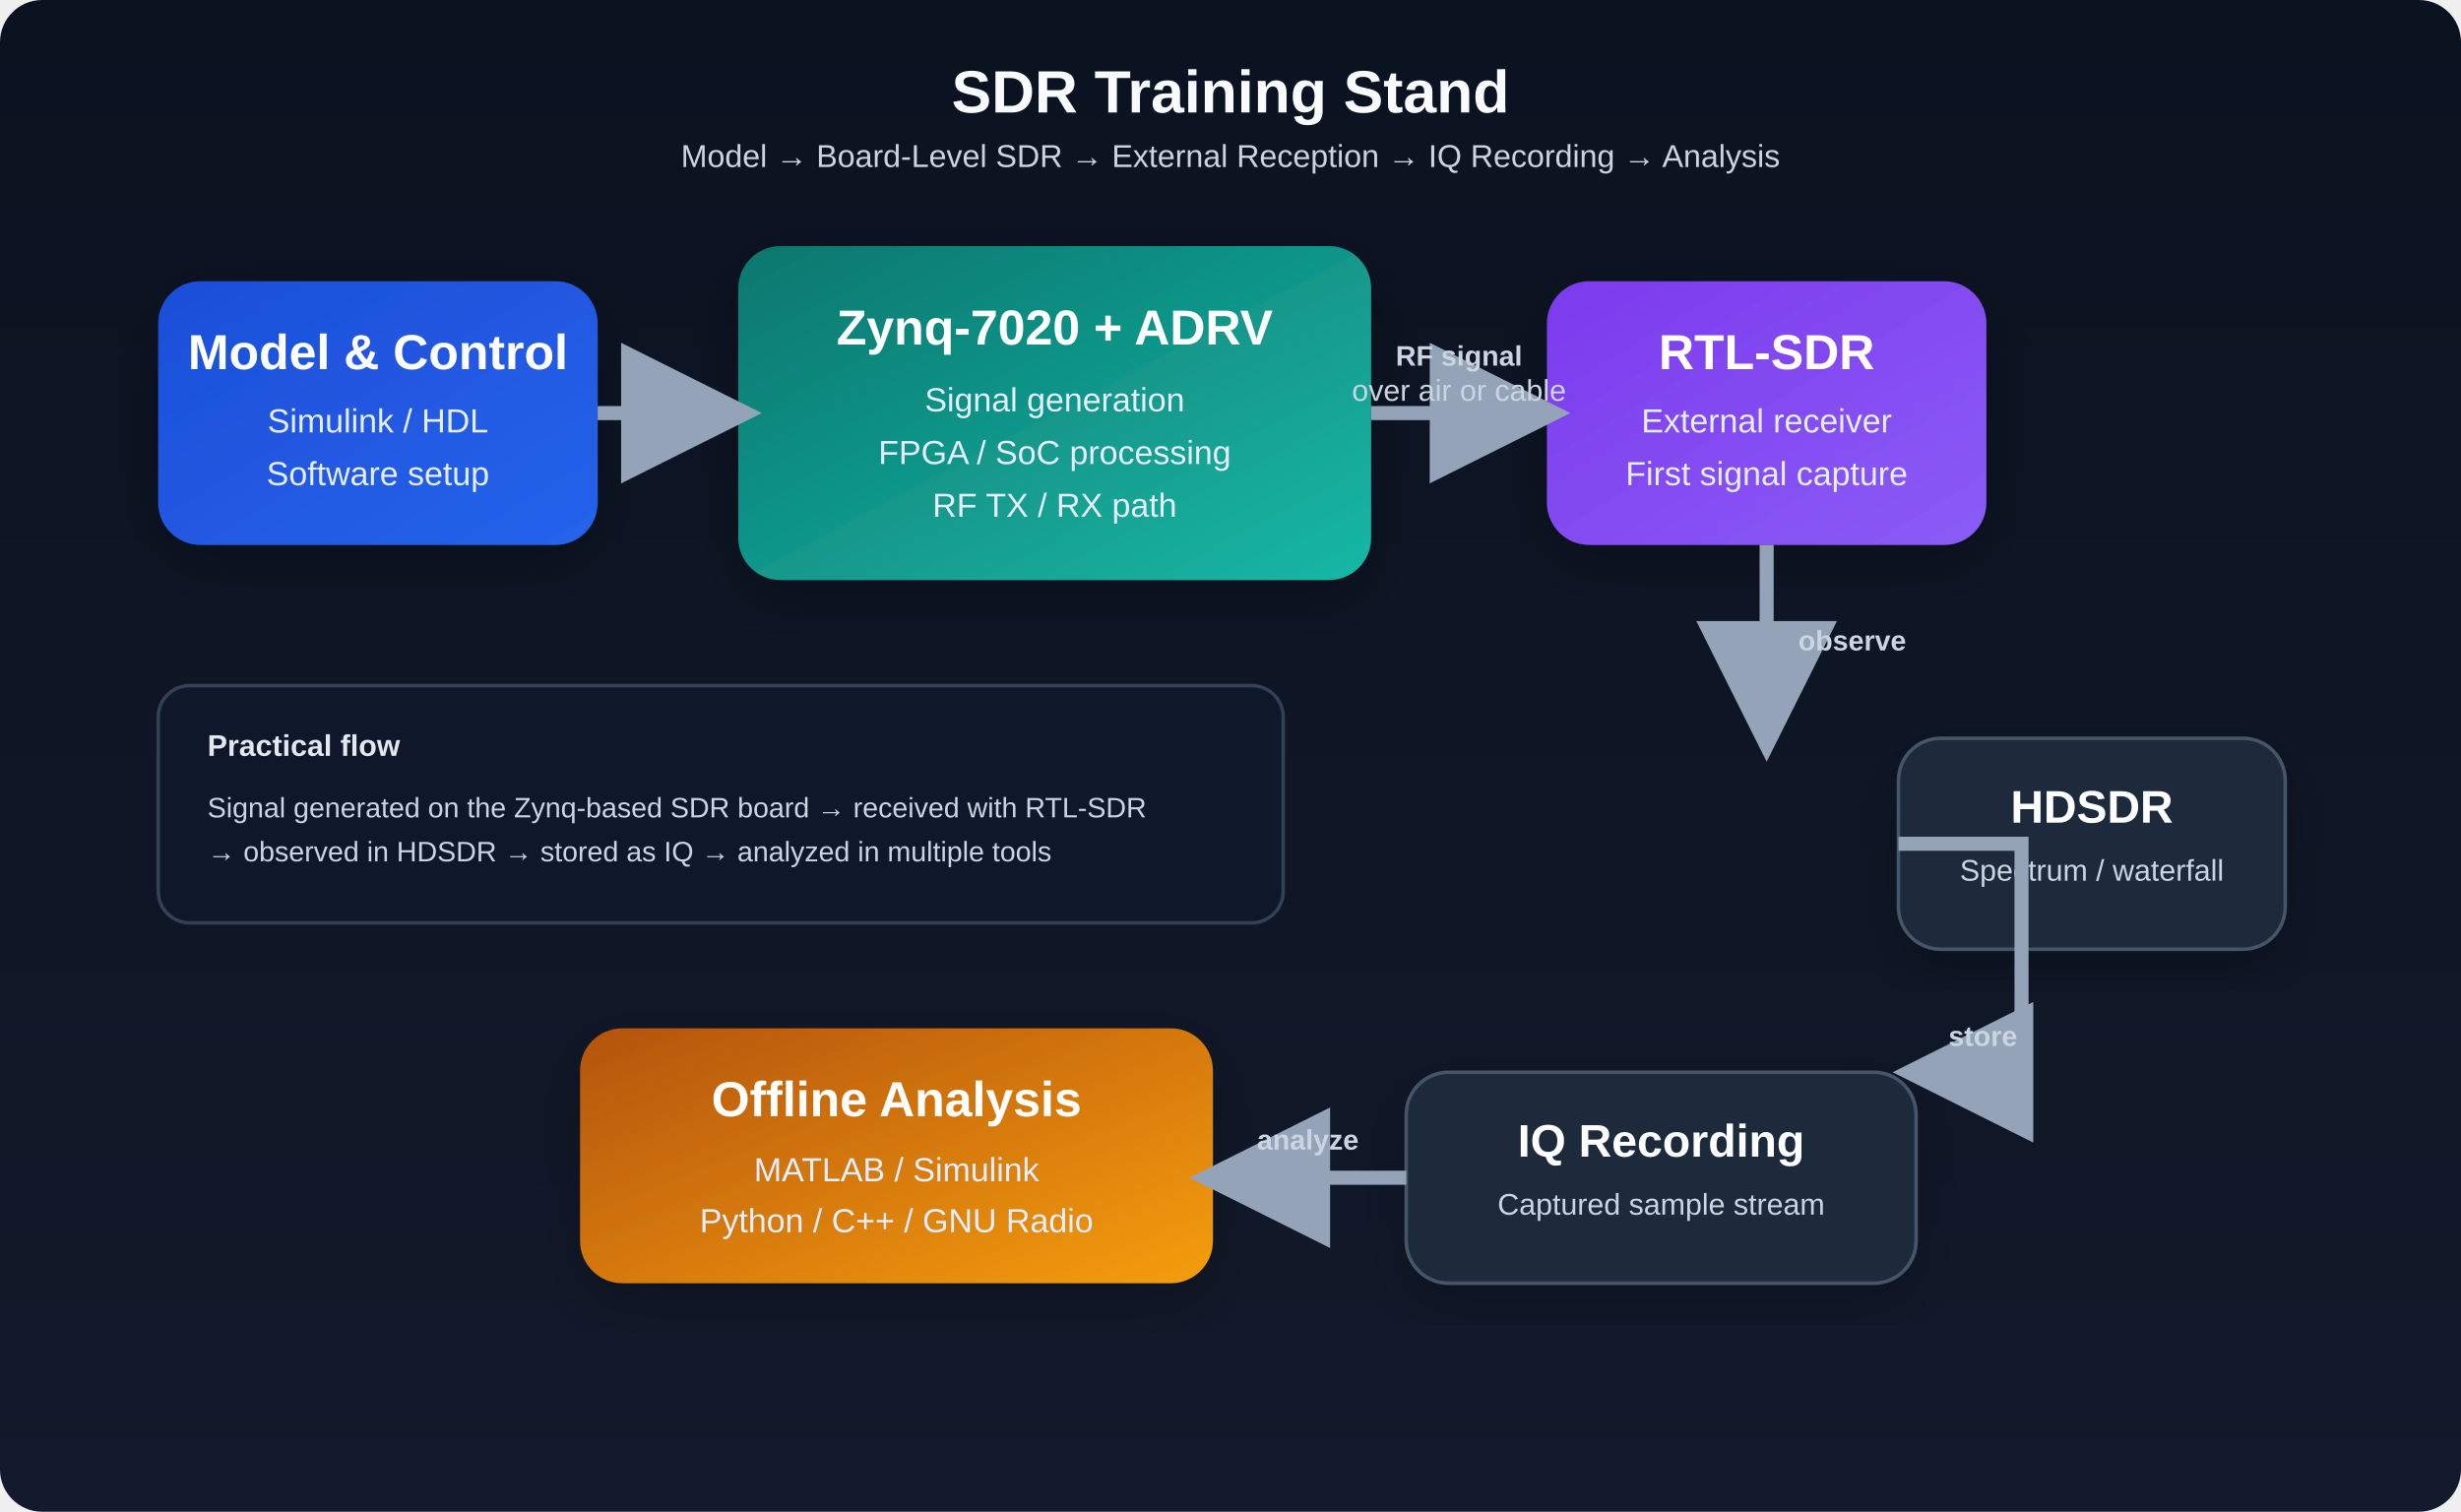
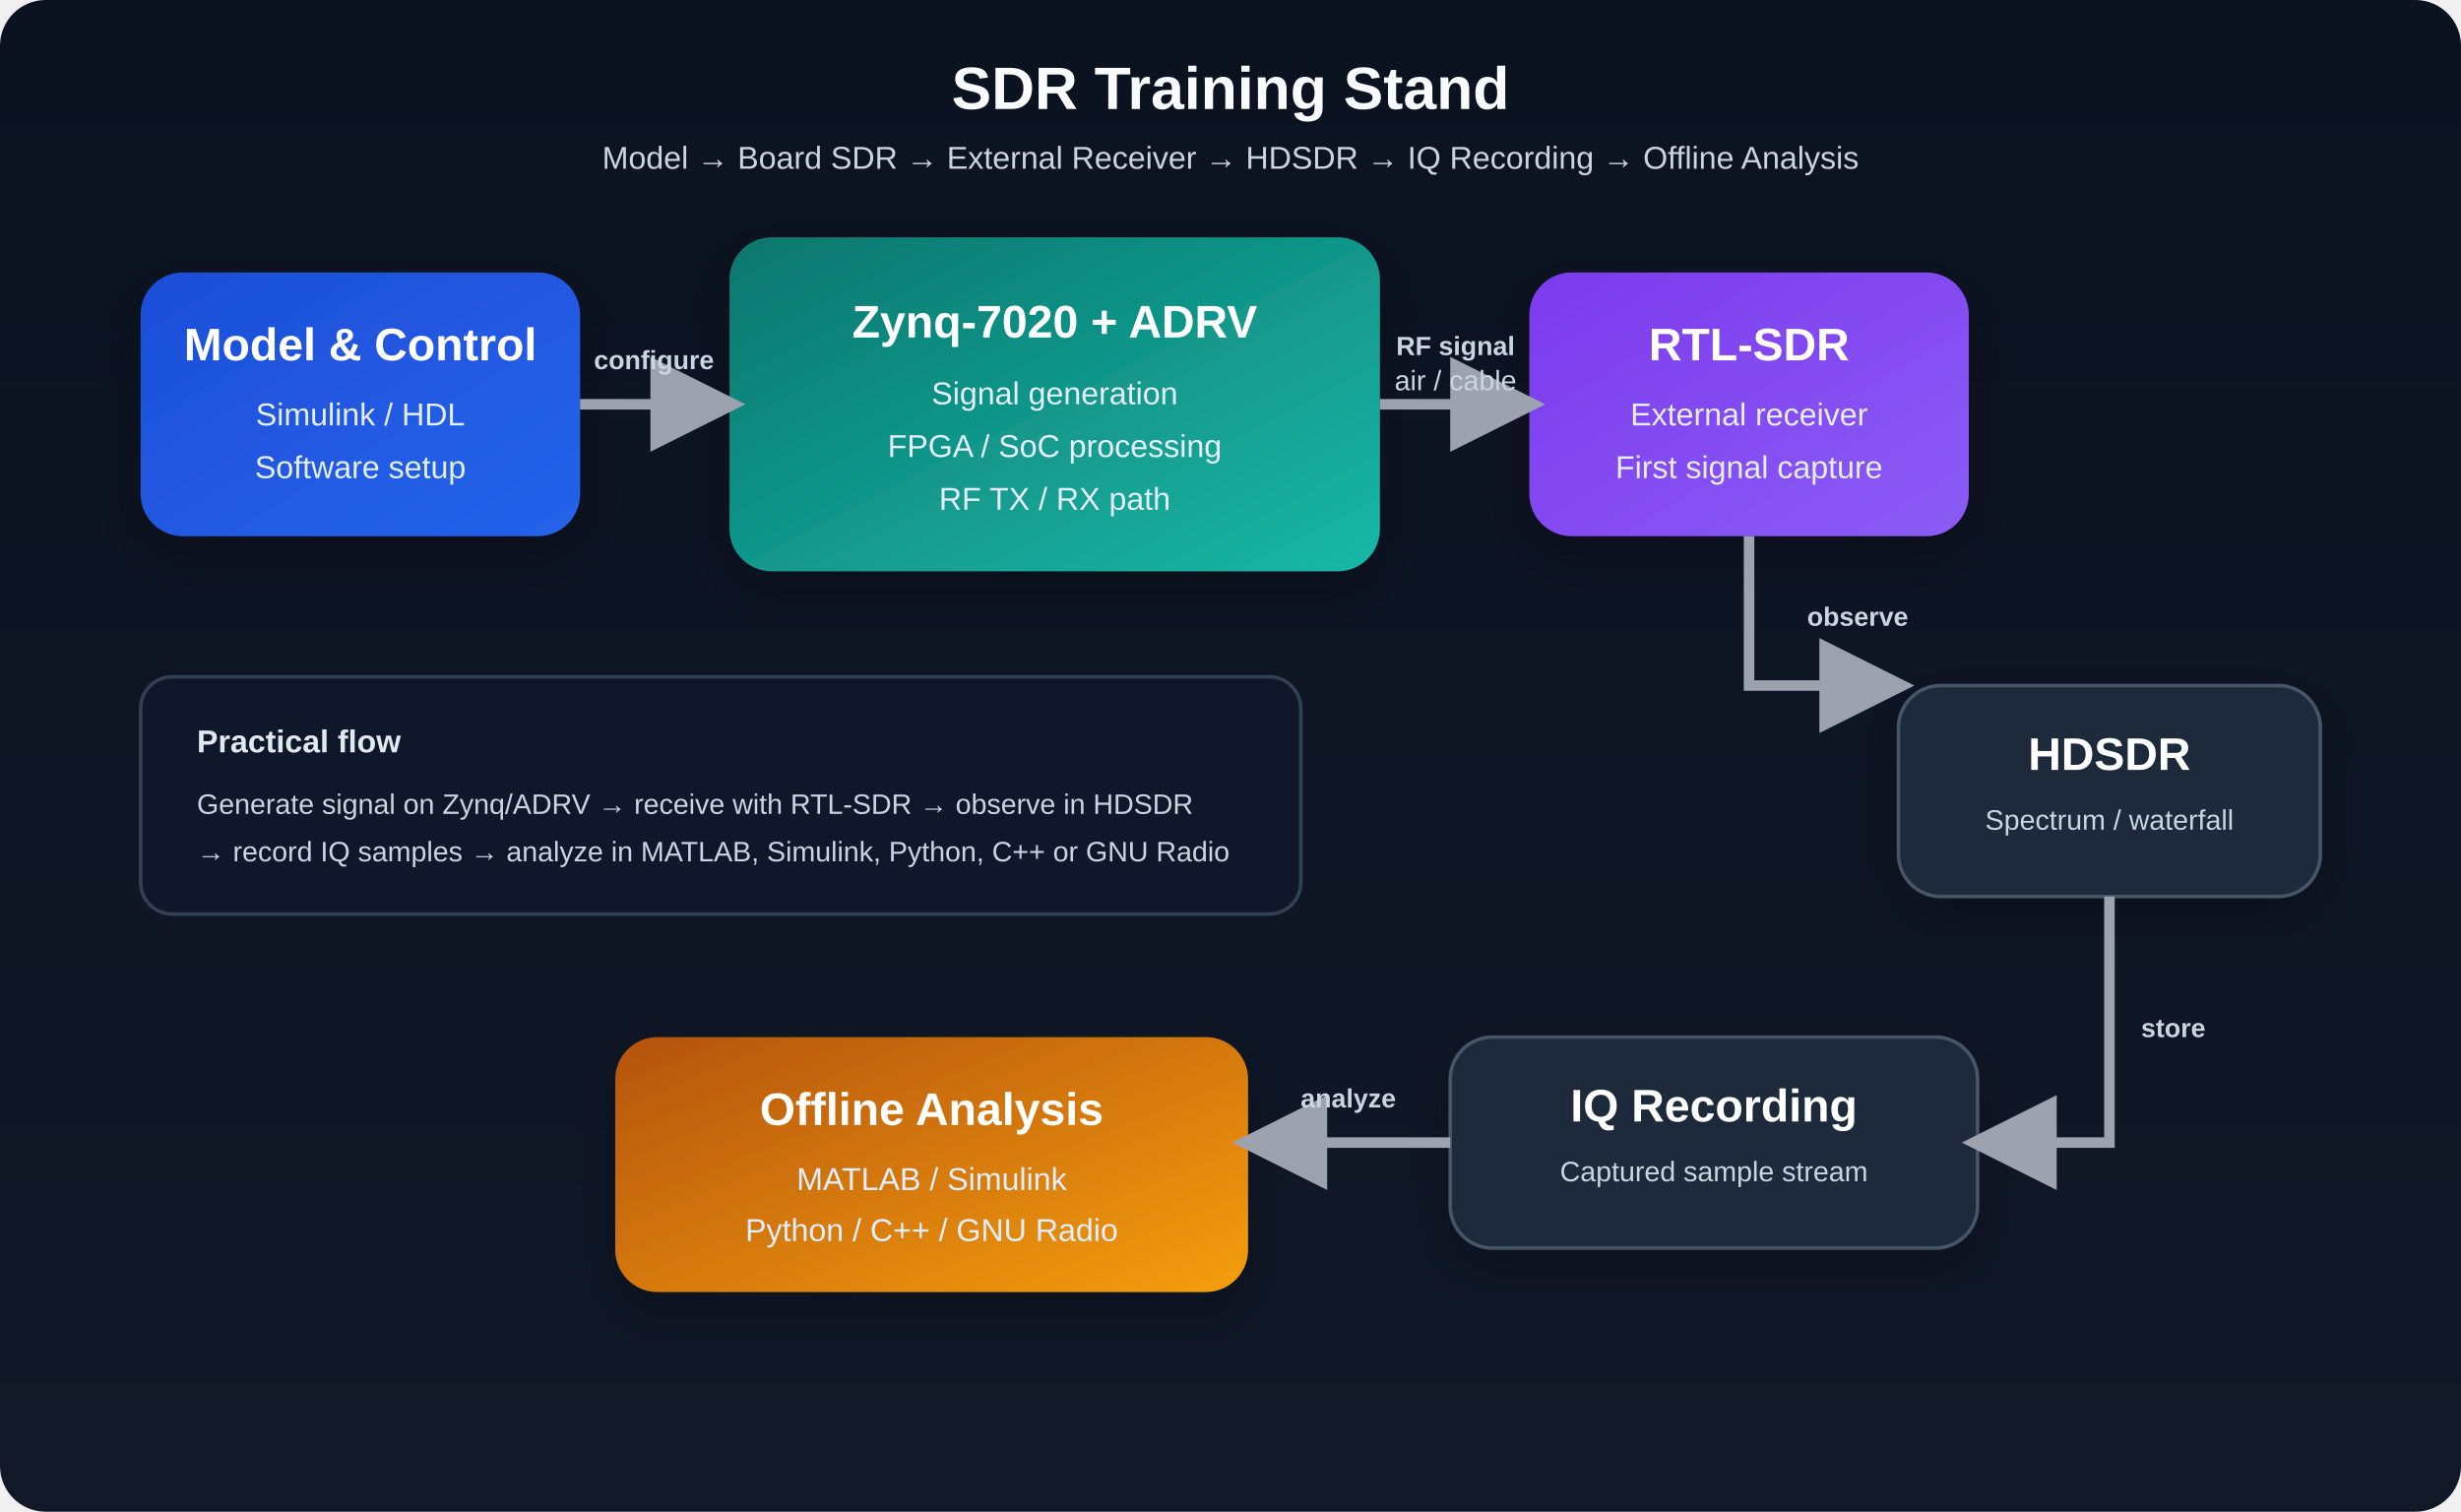
<svg xmlns="http://www.w3.org/2000/svg" width="1400" height="860" viewBox="0 0 1400 860" role="img" aria-label="SDR training stand diagram">
  <defs>
    <linearGradient id="bg" x1="0" y1="0" x2="0" y2="1">
      <stop offset="0%" stop-color="#0b1220" />
-       <stop offset="100%" stop-color="#121a2b" />
+       <stop offset="100%" stop-color="#111827" />
    </linearGradient>
-     <linearGradient id="box1" x1="0" y1="0" x2="1" y2="1">
+     <linearGradient id="model" x1="0" y1="0" x2="1" y2="1">
      <stop offset="0%" stop-color="#1d4ed8" />
      <stop offset="100%" stop-color="#2563eb" />
    </linearGradient>
-     <linearGradient id="box2" x1="0" y1="0" x2="1" y2="1">
+     <linearGradient id="board" x1="0" y1="0" x2="1" y2="1">
      <stop offset="0%" stop-color="#0f766e" />
      <stop offset="100%" stop-color="#14b8a6" />
    </linearGradient>
-     <linearGradient id="box3" x1="0" y1="0" x2="1" y2="1">
+     <linearGradient id="rx" x1="0" y1="0" x2="1" y2="1">
      <stop offset="0%" stop-color="#7c3aed" />
      <stop offset="100%" stop-color="#8b5cf6" />
    </linearGradient>
-     <linearGradient id="box4" x1="0" y1="0" x2="1" y2="1">
+     <linearGradient id="analysis" x1="0" y1="0" x2="1" y2="1">
      <stop offset="0%" stop-color="#b45309" />
      <stop offset="100%" stop-color="#f59e0b" />
    </linearGradient>
    <filter id="shadow" x="-20%" y="-20%" width="140%" height="140%">
-       <feDropShadow dx="0" dy="12" stdDeviation="16" flood-color="#000000" flood-opacity="0.28" />
+       <feDropShadow dx="0" dy="12" stdDeviation="14" flood-color="#000" flood-opacity="0.25" />
    </filter>
-     <marker id="arrow" viewBox="0 0 12 12" refX="10" refY="6" markerWidth="10" markerHeight="10" orient="auto">
-       <path d="M 0 0 L 12 6 L 0 12 z" fill="#94a3b8" />
+     <marker id="arrow" viewBox="0 0 12 12" refX="10" refY="6" markerWidth="9" markerHeight="9" orient="auto">
+       <path d="M0,0 L12,6 L0,12 Z" fill="#9ca3af" />
    </marker>
    <style>
-       .title{font:700 34px Arial, Helvetica, sans-serif; fill:#f8fafc}
-       .subtitle{font:400 18px Arial, Helvetica, sans-serif; fill:#cbd5e1}
-       .boxTitle{font:700 28px Arial, Helvetica, sans-serif; fill:#ffffff}
-       .boxText{font:400 19px Arial, Helvetica, sans-serif; fill:#e5eefc}
-       .small{font:400 17px Arial, Helvetica, sans-serif; fill:#cbd5e1}
-       .tag{font:700 17px Arial, Helvetica, sans-serif; fill:#e2e8f0}
-       .arrowLabel{font:700 16px Arial, Helvetica, sans-serif; fill:#cbd5e1}
-       .flowText{font:400 16px Arial, Helvetica, sans-serif; fill:#cbd5e1}
+       .title{font:700 34px Arial,Helvetica,sans-serif;fill:#f8fafc}.subtitle{font:400 18px Arial,Helvetica,sans-serif;fill:#cbd5e1}.boxTitle{font:700 26px Arial,Helvetica,sans-serif;fill:#fff}.boxText{font:400 18px Arial,Helvetica,sans-serif;fill:#e5eefc}.small{font:400 16px Arial,Helvetica,sans-serif;fill:#cbd5e1}.label{font:700 15px Arial,Helvetica,sans-serif;fill:#cbd5e1}.flowTitle{font:700 18px Arial,Helvetica,sans-serif;fill:#e2e8f0}.flowText{font:400 16px Arial,Helvetica,sans-serif;fill:#cbd5e1}
    </style>
  </defs>
-   <rect width="1400" height="860" fill="url(#bg)" rx="24" />
-   <text x="700" y="64" text-anchor="middle" class="title">SDR Training Stand</text>
-   <text x="700" y="95" text-anchor="middle" class="subtitle">Model → Board-Level SDR → External Reception → IQ Recording → Analysis</text>
-   <rect x="90" y="160" width="250" height="150" rx="24" fill="url(#box1)" filter="url(#shadow)" />
-   <text x="215" y="210" text-anchor="middle" class="boxTitle">Model &amp; Control</text>
-   <text x="215" y="246" text-anchor="middle" class="boxText">Simulink / HDL</text>
-   <text x="215" y="276" text-anchor="middle" class="boxText">Software setup</text>
-   <rect x="420" y="140" width="360" height="190" rx="24" fill="url(#box2)" filter="url(#shadow)" />
-   <text x="600" y="196" text-anchor="middle" class="boxTitle">Zynq-7020 + ADRV</text>
-   <text x="600" y="234" text-anchor="middle" class="boxText">Signal generation</text>
-   <text x="600" y="264" text-anchor="middle" class="boxText">FPGA / SoC processing</text>
-   <text x="600" y="294" text-anchor="middle" class="boxText">RF TX / RX path</text>
-   <rect x="880" y="160" width="250" height="150" rx="24" fill="url(#box3)" filter="url(#shadow)" />
-   <text x="1005" y="210" text-anchor="middle" class="boxTitle">RTL-SDR</text>
-   <text x="1005" y="246" text-anchor="middle" class="boxText">External receiver</text>
-   <text x="1005" y="276" text-anchor="middle" class="boxText">First signal capture</text>
-   <rect x="1080" y="420" width="220" height="120" rx="24" fill="#1e293b" stroke="#475569" stroke-width="2" filter="url(#shadow)" />
-   <text x="1190" y="468" text-anchor="middle" class="boxTitle" style="font-size:26px">HDSDR</text>
-   <text x="1190" y="501" text-anchor="middle" class="small">Spectrum / waterfall</text>
-   <rect x="800" y="610" width="290" height="120" rx="24" fill="#1e293b" stroke="#475569" stroke-width="2" filter="url(#shadow)" />
-   <text x="945" y="658" text-anchor="middle" class="boxTitle" style="font-size:26px">IQ Recording</text>
-   <text x="945" y="691" text-anchor="middle" class="small">Captured sample stream</text>
-   <rect x="330" y="585" width="360" height="145" rx="24" fill="url(#box4)" filter="url(#shadow)" />
-   <text x="510" y="635" text-anchor="middle" class="boxTitle">Offline Analysis</text>
-   <text x="510" y="672" text-anchor="middle" class="boxText">MATLAB / Simulink</text>
-   <text x="510" y="701" text-anchor="middle" class="boxText">Python / C++ / GNU Radio</text>
-   <line x1="340" y1="235" x2="420" y2="235" stroke="#94a3b8" stroke-width="8" marker-end="url(#arrow)" />
-   <line x1="780" y1="235" x2="880" y2="235" stroke="#94a3b8" stroke-width="8" marker-end="url(#arrow)" />
-   <line x1="1005" y1="310" x2="1005" y2="420" stroke="#94a3b8" stroke-width="8" marker-end="url(#arrow)" />
-   <polyline points="1080,480 1150,480 1150,610 1090,610" fill="none" stroke="#94a3b8" stroke-width="8" marker-end="url(#arrow)" />
-   <line x1="800" y1="670" x2="690" y2="670" stroke="#94a3b8" stroke-width="8" marker-end="url(#arrow)" />
-   <text x="830" y="208" text-anchor="middle" class="arrowLabel">RF signal</text>
-   <text x="830" y="228" text-anchor="middle" class="small">over air or cable</text>
-   <text x="1023" y="370" text-anchor="start" class="arrowLabel">observe</text>
-   <text x="1128" y="595" text-anchor="middle" class="arrowLabel">store</text>
-   <text x="744" y="654" text-anchor="middle" class="arrowLabel">analyze</text>
-   <rect x="90" y="390" width="640" height="135" rx="18" fill="#0f172a" stroke="#334155" stroke-width="2" />
-   <text x="118" y="430" class="tag">Practical flow</text>
-   <text x="118" y="465" class="flowText">Signal generated on the Zynq-based SDR board → received with RTL-SDR</text>
-   <text x="118" y="490" class="flowText">→ observed in HDSDR → stored as IQ → analyzed in multiple tools</text>
+   <rect width="1400" height="860" rx="26" fill="url(#bg)" />
+   <text x="700" y="62" text-anchor="middle" class="title">SDR Training Stand</text>
+   <text x="700" y="96" text-anchor="middle" class="subtitle">Model → Board SDR → External Receiver → HDSDR → IQ Recording → Offline Analysis</text>
+   <rect x="80" y="155" width="250" height="150" rx="24" fill="url(#model)" filter="url(#shadow)" />
+   <text x="205" y="205" text-anchor="middle" class="boxTitle">Model &amp; Control</text>
+   <text x="205" y="242" text-anchor="middle" class="boxText">Simulink / HDL</text>
+   <text x="205" y="272" text-anchor="middle" class="boxText">Software setup</text>
+   <rect x="415" y="135" width="370" height="190" rx="24" fill="url(#board)" filter="url(#shadow)" />
+   <text x="600" y="192" text-anchor="middle" class="boxTitle">Zynq-7020 + ADRV</text>
+   <text x="600" y="230" text-anchor="middle" class="boxText">Signal generation</text>
+   <text x="600" y="260" text-anchor="middle" class="boxText">FPGA / SoC processing</text>
+   <text x="600" y="290" text-anchor="middle" class="boxText">RF TX / RX path</text>
+   <rect x="870" y="155" width="250" height="150" rx="24" fill="url(#rx)" filter="url(#shadow)" />
+   <text x="995" y="205" text-anchor="middle" class="boxTitle">RTL-SDR</text>
+   <text x="995" y="242" text-anchor="middle" class="boxText">External receiver</text>
+   <text x="995" y="272" text-anchor="middle" class="boxText">First signal capture</text>
+   <rect x="1080" y="390" width="240" height="120" rx="24" fill="#1e293b" stroke="#475569" stroke-width="2" filter="url(#shadow)" />
+   <text x="1200" y="438" text-anchor="middle" class="boxTitle">HDSDR</text>
+   <text x="1200" y="472" text-anchor="middle" class="small">Spectrum / waterfall</text>
+   <rect x="825" y="590" width="300" height="120" rx="24" fill="#1e293b" stroke="#475569" stroke-width="2" filter="url(#shadow)" />
+   <text x="975" y="638" text-anchor="middle" class="boxTitle">IQ Recording</text>
+   <text x="975" y="672" text-anchor="middle" class="small">Captured sample stream</text>
+   <rect x="350" y="590" width="360" height="145" rx="24" fill="url(#analysis)" filter="url(#shadow)" />
+   <text x="530" y="640" text-anchor="middle" class="boxTitle">Offline Analysis</text>
+   <text x="530" y="677" text-anchor="middle" class="boxText">MATLAB / Simulink</text>
+   <text x="530" y="706" text-anchor="middle" class="boxText">Python / C++ / GNU Radio</text>
+   <path d="M330 230 H415" stroke="#9ca3af" stroke-width="6" fill="none" marker-end="url(#arrow)" />
+   <text x="372" y="210" text-anchor="middle" class="label">configure</text>
+   <path d="M785 230 H870" stroke="#9ca3af" stroke-width="6" fill="none" marker-end="url(#arrow)" />
+   <text x="828" y="202" text-anchor="middle" class="label">RF signal</text>
+   <text x="828" y="222" text-anchor="middle" class="small">air / cable</text>
+   <path d="M995 305 V390 H1080" stroke="#9ca3af" stroke-width="6" fill="none" marker-end="url(#arrow)" />
+   <text x="1028" y="356" text-anchor="start" class="label">observe</text>
+   <path d="M1200 510 V650 H1125" stroke="#9ca3af" stroke-width="6" fill="none" marker-end="url(#arrow)" />
+   <text x="1218" y="590" text-anchor="start" class="label">store</text>
+   <path d="M825 650 H710" stroke="#9ca3af" stroke-width="6" fill="none" marker-end="url(#arrow)" />
+   <text x="767" y="630" text-anchor="middle" class="label">analyze</text>
+   <rect x="80" y="385" width="660" height="135" rx="18" fill="#0f172a" stroke="#334155" stroke-width="2" />
+   <text x="112" y="428" class="flowTitle">Practical flow</text>
+   <text x="112" y="463" class="flowText">Generate signal on Zynq/ADRV → receive with RTL-SDR → observe in HDSDR</text>
+   <text x="112" y="490" class="flowText">→ record IQ samples → analyze in MATLAB, Simulink, Python, C++ or GNU Radio</text>
</svg>
